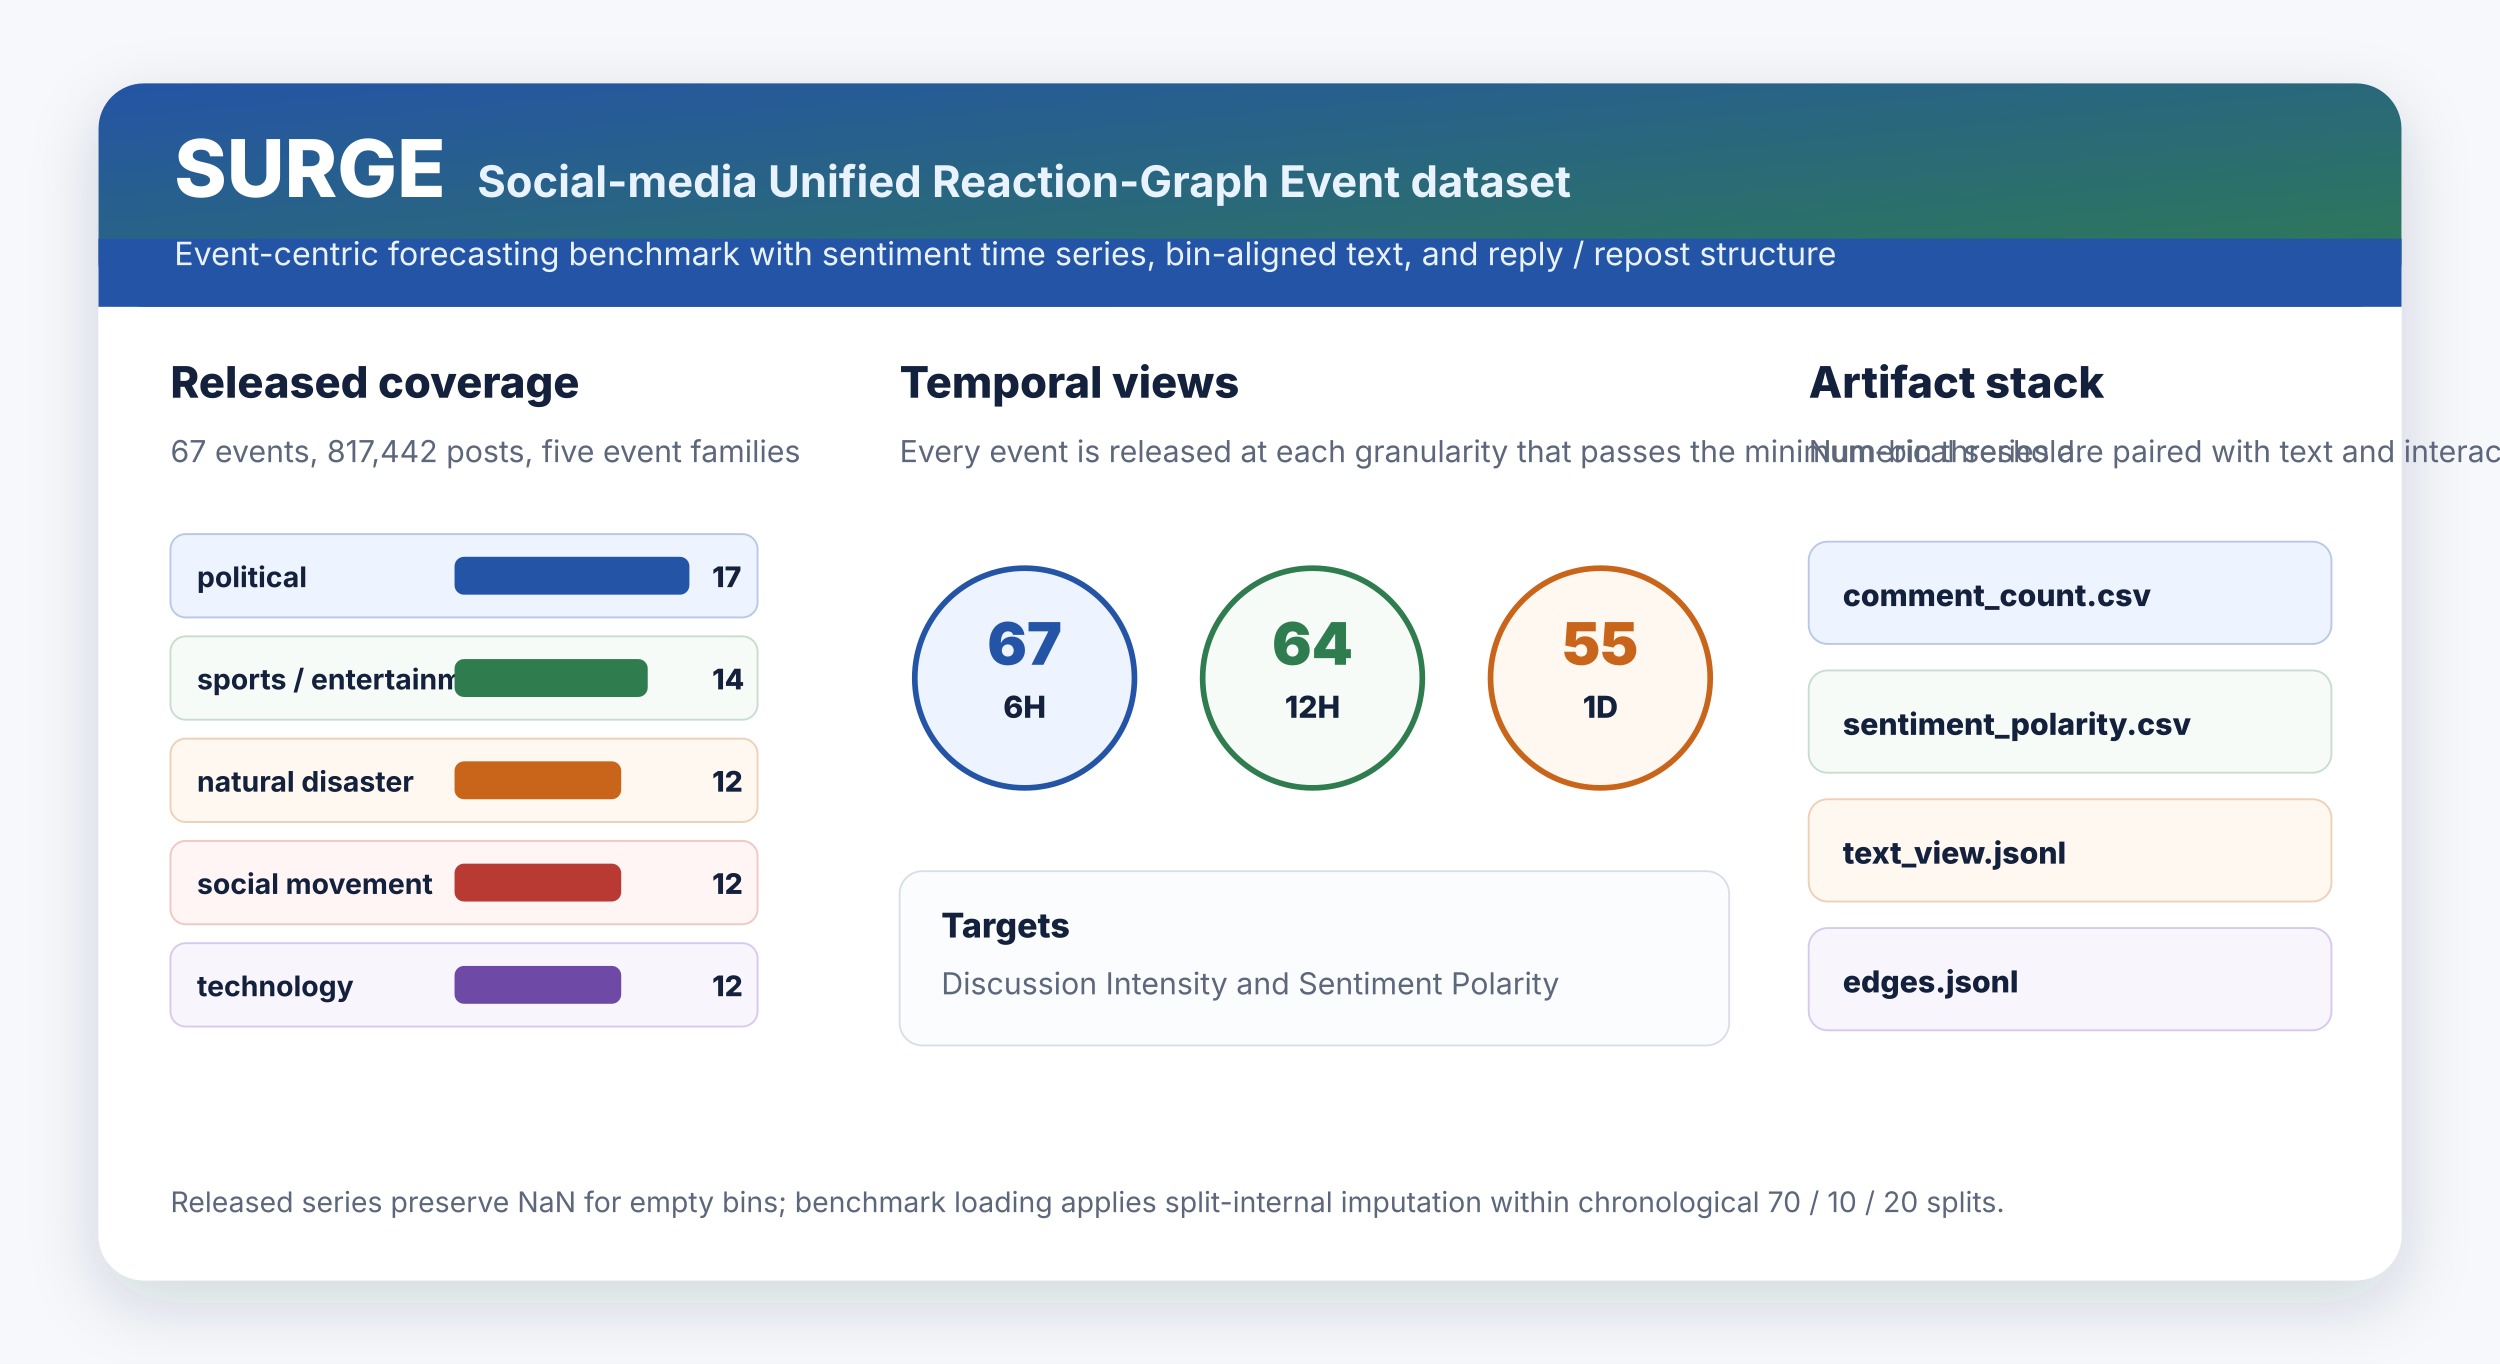
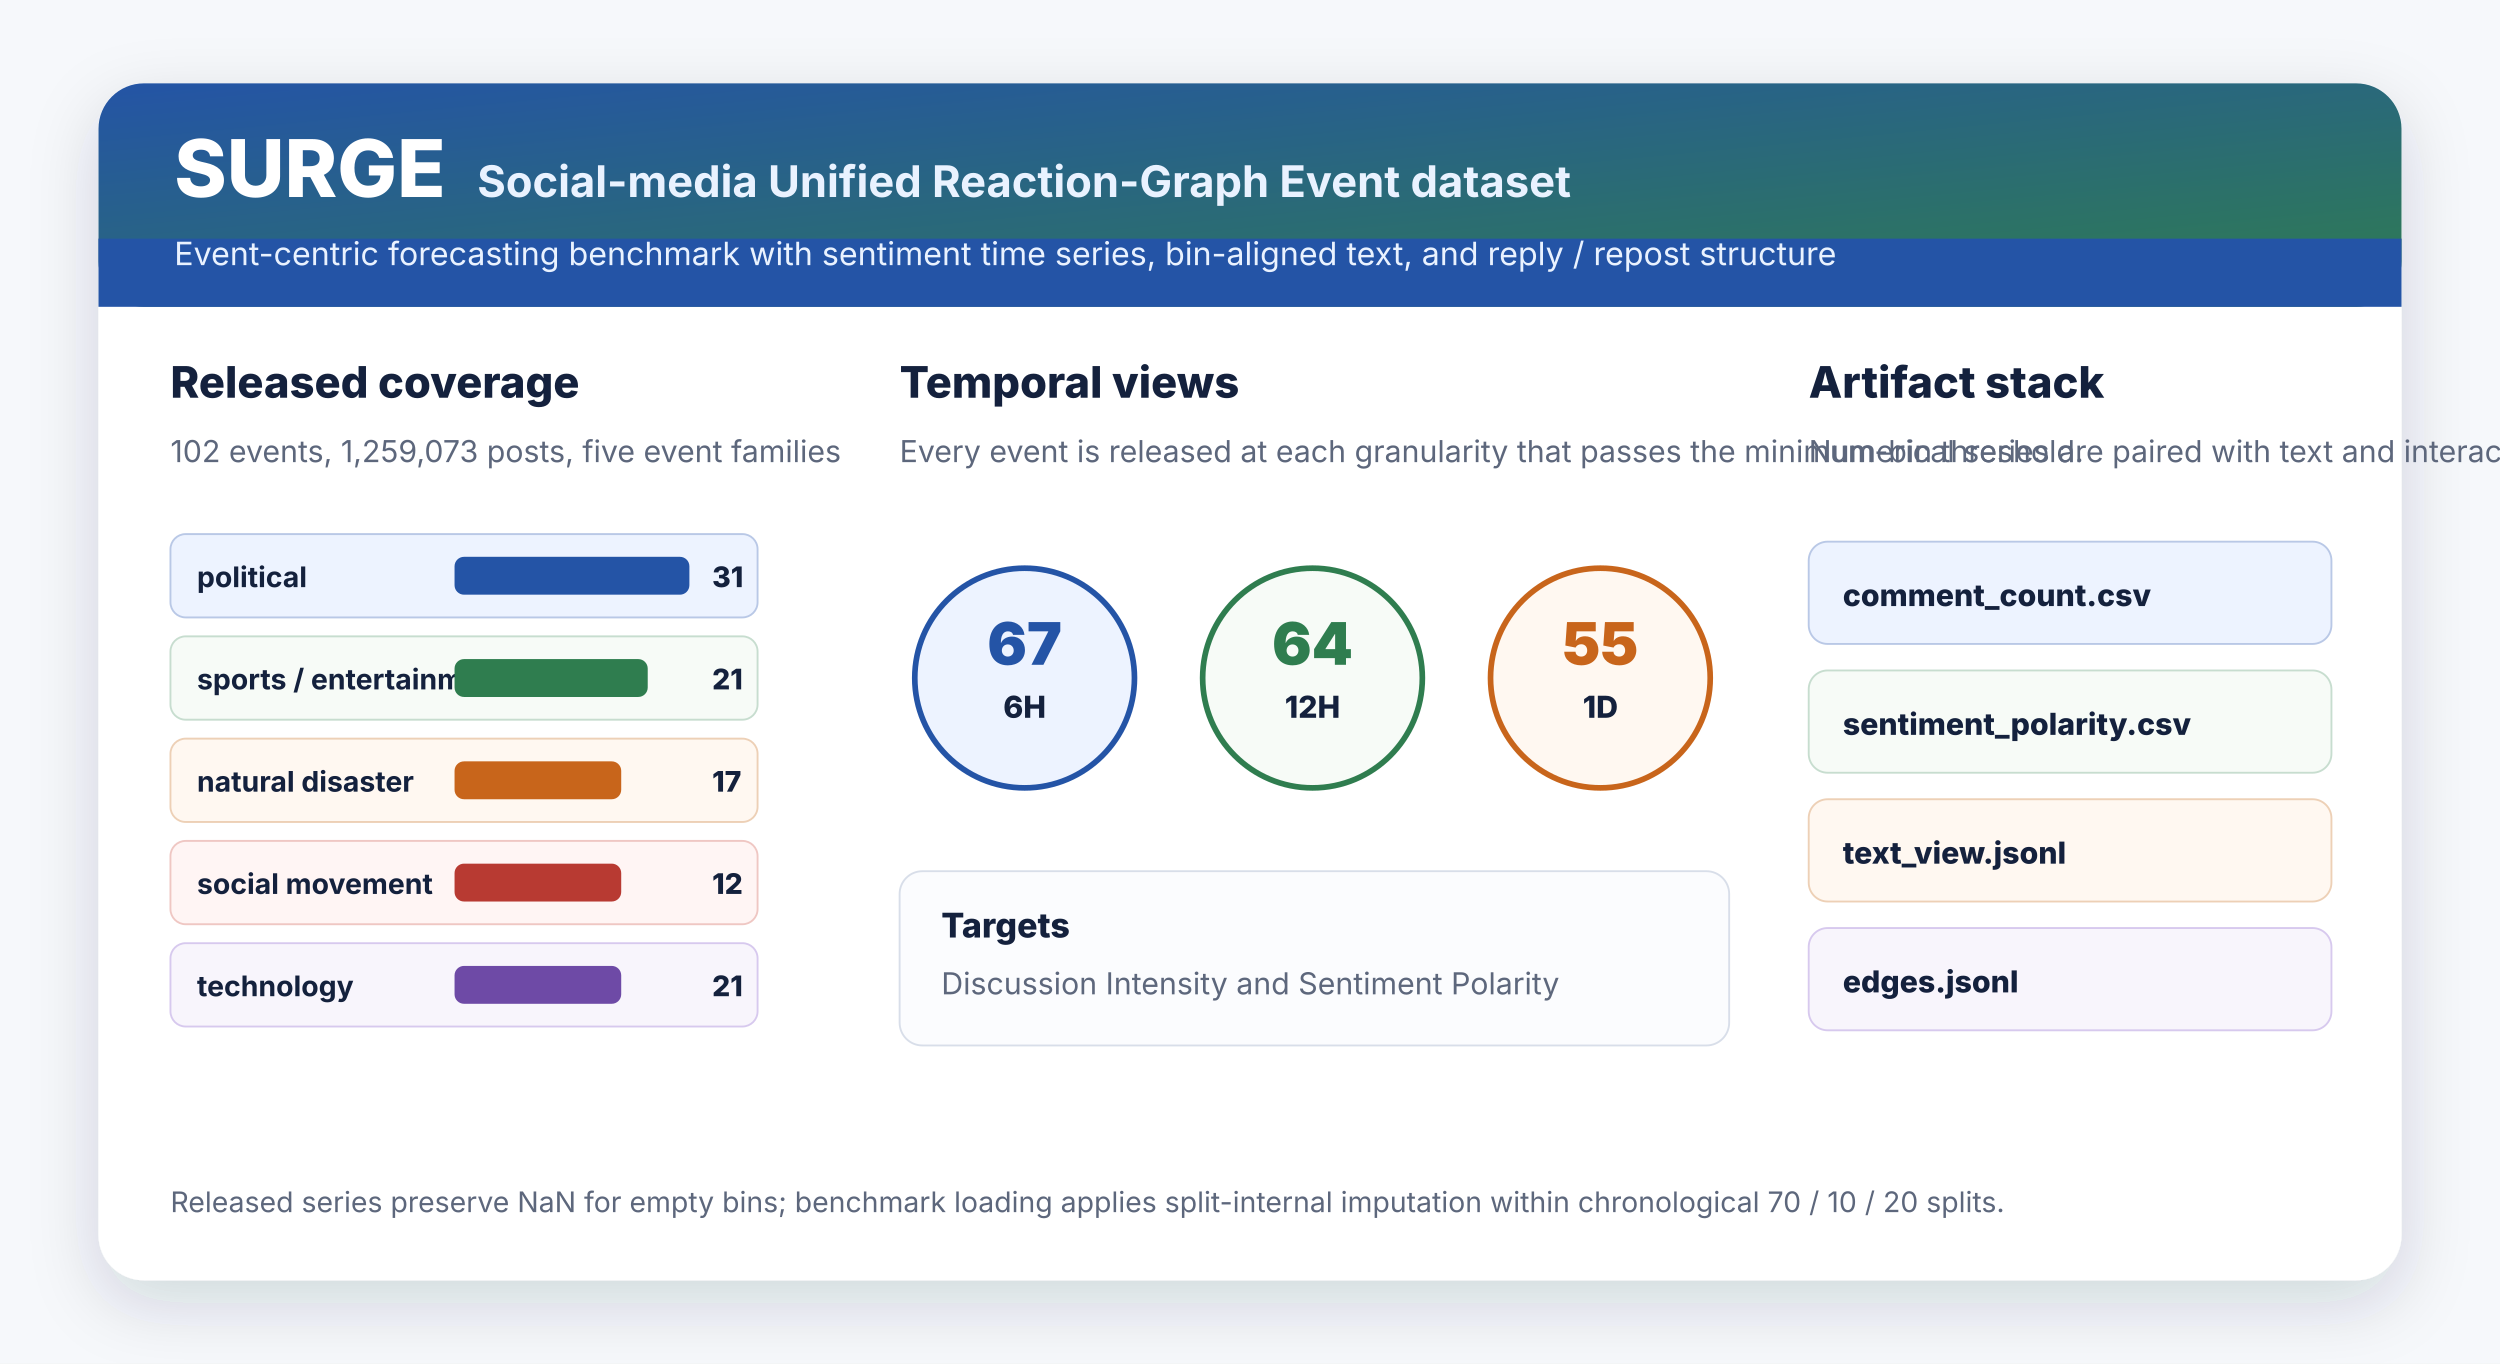
<svg xmlns="http://www.w3.org/2000/svg" width="1320" height="720" viewBox="0 0 1320 720" role="img" aria-labelledby="title desc">
  <defs>
    <filter id="shadow" x="-10%" y="-20%" width="120%" height="150%">
      <feDropShadow dx="0" dy="12" stdDeviation="18" flood-color="#14213d" flood-opacity="0.16" />
    </filter>
    <linearGradient id="header" x1="0" x2="1" y1="0" y2="1">
      <stop offset="0" stop-color="#2454a6" />
      <stop offset="1" stop-color="#2f7d4f" />
    </linearGradient>
  </defs>
  <rect width="1320" height="720" fill="#f6f8fb" />
  <rect x="52" y="44" width="1216" height="632" rx="24" fill="#ffffff" filter="url(#shadow)" />
  <rect x="52" y="44" width="1216" height="118" rx="24" fill="url(#header)" />
  <rect x="52" y="126" width="1216" height="36" fill="#2454a6" />
  <text x="92" y="104" fill="#ffffff" font-family="Inter, Arial, sans-serif" font-size="42" font-weight="800">SURGE</text>
  <text x="252" y="104" fill="#e9f2ff" font-family="Inter, Arial, sans-serif" font-size="23" font-weight="650">Social-media Unified Reaction-Graph Event dataset</text>
  <text x="92" y="140" fill="#e9f2ff" font-family="Inter, Arial, sans-serif" font-size="17">Event-centric forecasting benchmark with sentiment time series, bin-aligned text, and reply / repost structure</text>
  <g transform="translate(90 210)">
    <text x="0" y="0" fill="#14213d" font-family="Inter, Arial, sans-serif" font-size="23" font-weight="800">Released coverage</text>
-     <text x="0" y="34" fill="#5d677c" font-family="Inter, Arial, sans-serif" font-size="16">67 events, 817,442 posts, five event families</text>
+     <text x="0" y="34" fill="#5d677c" font-family="Inter, Arial, sans-serif" font-size="16">102 events, 1,259,073 posts, five event families</text>
    <g transform="translate(0 72)">
      <rect x="0" y="0" width="310" height="44" rx="8" fill="#edf3ff" stroke="#b9c8e6" />
      <text x="14" y="28" fill="#14213d" font-family="Inter, Arial, sans-serif" font-size="15" font-weight="750">political</text>
      <rect x="150" y="12" width="124" height="20" rx="5" fill="#2454a6" />
-       <text x="286" y="28" fill="#14213d" font-family="Inter, Arial, sans-serif" font-size="15" font-weight="800">17</text>
+       <text x="286" y="28" fill="#14213d" font-family="Inter, Arial, sans-serif" font-size="15" font-weight="800">31</text>
    </g>
    <g transform="translate(0 126)">
      <rect x="0" y="0" width="310" height="44" rx="8" fill="#f7fbf7" stroke="#c7ddcf" />
      <text x="14" y="28" fill="#14213d" font-family="Inter, Arial, sans-serif" font-size="15" font-weight="750">sports / entertainment</text>
      <rect x="150" y="12" width="102" height="20" rx="5" fill="#2f7d4f" />
-       <text x="286" y="28" fill="#14213d" font-family="Inter, Arial, sans-serif" font-size="15" font-weight="800">14</text>
+       <text x="286" y="28" fill="#14213d" font-family="Inter, Arial, sans-serif" font-size="15" font-weight="800">21</text>
    </g>
    <g transform="translate(0 180)">
      <rect x="0" y="0" width="310" height="44" rx="8" fill="#fff8f1" stroke="#edd0b6" />
      <text x="14" y="28" fill="#14213d" font-family="Inter, Arial, sans-serif" font-size="15" font-weight="750">natural disaster</text>
      <rect x="150" y="12" width="88" height="20" rx="5" fill="#c8651b" />
-       <text x="286" y="28" fill="#14213d" font-family="Inter, Arial, sans-serif" font-size="15" font-weight="800">12</text>
+       <text x="286" y="28" fill="#14213d" font-family="Inter, Arial, sans-serif" font-size="15" font-weight="800">17</text>
    </g>
    <g transform="translate(0 234)">
      <rect x="0" y="0" width="310" height="44" rx="8" fill="#fff5f4" stroke="#efc7c3" />
      <text x="14" y="28" fill="#14213d" font-family="Inter, Arial, sans-serif" font-size="15" font-weight="750">social movement</text>
      <rect x="150" y="12" width="88" height="20" rx="5" fill="#b83a32" />
      <text x="286" y="28" fill="#14213d" font-family="Inter, Arial, sans-serif" font-size="15" font-weight="800">12</text>
    </g>
    <g transform="translate(0 288)">
      <rect x="0" y="0" width="310" height="44" rx="8" fill="#f8f5fc" stroke="#d7c9ee" />
      <text x="14" y="28" fill="#14213d" font-family="Inter, Arial, sans-serif" font-size="15" font-weight="750">technology</text>
      <rect x="150" y="12" width="88" height="20" rx="5" fill="#6e4aa6" />
-       <text x="286" y="28" fill="#14213d" font-family="Inter, Arial, sans-serif" font-size="15" font-weight="800">12</text>
+       <text x="286" y="28" fill="#14213d" font-family="Inter, Arial, sans-serif" font-size="15" font-weight="800">21</text>
    </g>
  </g>
  <g transform="translate(475 210)">
    <text x="0" y="0" fill="#14213d" font-family="Inter, Arial, sans-serif" font-size="23" font-weight="800">Temporal views</text>
    <text x="0" y="34" fill="#5d677c" font-family="Inter, Arial, sans-serif" font-size="16">Every event is released at each granularity that passes the minimum-bin threshold.</text>
    <g transform="translate(0 82)">
      <circle cx="66" cy="66" r="58" fill="#edf3ff" stroke="#2454a6" stroke-width="3" />
      <text x="66" y="59" text-anchor="middle" fill="#2454a6" font-family="Inter, Arial, sans-serif" font-size="31" font-weight="850">67</text>
      <text x="66" y="87" text-anchor="middle" fill="#14213d" font-family="Inter, Arial, sans-serif" font-size="16" font-weight="760">6H</text>
    </g>
    <g transform="translate(152 82)">
      <circle cx="66" cy="66" r="58" fill="#f7fbf7" stroke="#2f7d4f" stroke-width="3" />
      <text x="66" y="59" text-anchor="middle" fill="#2f7d4f" font-family="Inter, Arial, sans-serif" font-size="31" font-weight="850">64</text>
      <text x="66" y="87" text-anchor="middle" fill="#14213d" font-family="Inter, Arial, sans-serif" font-size="16" font-weight="760">12H</text>
    </g>
    <g transform="translate(304 82)">
      <circle cx="66" cy="66" r="58" fill="#fff8f1" stroke="#c8651b" stroke-width="3" />
      <text x="66" y="59" text-anchor="middle" fill="#c8651b" font-family="Inter, Arial, sans-serif" font-size="31" font-weight="850">55</text>
      <text x="66" y="87" text-anchor="middle" fill="#14213d" font-family="Inter, Arial, sans-serif" font-size="16" font-weight="760">1D</text>
    </g>
    <g transform="translate(0 250)">
      <rect x="0" y="0" width="438" height="92" rx="12" fill="#fbfcfe" stroke="#d8dee9" />
      <text x="22" y="35" fill="#14213d" font-family="Inter, Arial, sans-serif" font-size="18" font-weight="800">Targets</text>
      <text x="22" y="65" fill="#5d677c" font-family="Inter, Arial, sans-serif" font-size="16">Discussion Intensity and Sentiment Polarity</text>
    </g>
  </g>
  <g transform="translate(955 210)">
    <text x="0" y="0" fill="#14213d" font-family="Inter, Arial, sans-serif" font-size="23" font-weight="800">Artifact stack</text>
    <text x="0" y="34" fill="#5d677c" font-family="Inter, Arial, sans-serif" font-size="16">Numerical series are paired with text and interaction views.</text>
    <g transform="translate(0 76)">
      <rect x="0" y="0" width="276" height="54" rx="10" fill="#edf3ff" stroke="#b9c8e6" />
      <text x="18" y="34" fill="#14213d" font-family="Inter, Arial, sans-serif" font-size="16" font-weight="760">comment_count.csv</text>
    </g>
    <g transform="translate(0 144)">
      <rect x="0" y="0" width="276" height="54" rx="10" fill="#f7fbf7" stroke="#c7ddcf" />
      <text x="18" y="34" fill="#14213d" font-family="Inter, Arial, sans-serif" font-size="16" font-weight="760">sentiment_polarity.csv</text>
    </g>
    <g transform="translate(0 212)">
      <rect x="0" y="0" width="276" height="54" rx="10" fill="#fff8f1" stroke="#edd0b6" />
      <text x="18" y="34" fill="#14213d" font-family="Inter, Arial, sans-serif" font-size="16" font-weight="760">text_view.jsonl</text>
    </g>
    <g transform="translate(0 280)">
      <rect x="0" y="0" width="276" height="54" rx="10" fill="#f8f5fc" stroke="#d7c9ee" />
      <text x="18" y="34" fill="#14213d" font-family="Inter, Arial, sans-serif" font-size="16" font-weight="760">edges.jsonl</text>
    </g>
  </g>
  <text x="90" y="640" fill="#5d677c" font-family="Inter, Arial, sans-serif" font-size="15">Released series preserve NaN for empty bins; benchmark loading applies split-internal imputation within chronological 70 / 10 / 20 splits.</text>
</svg>
